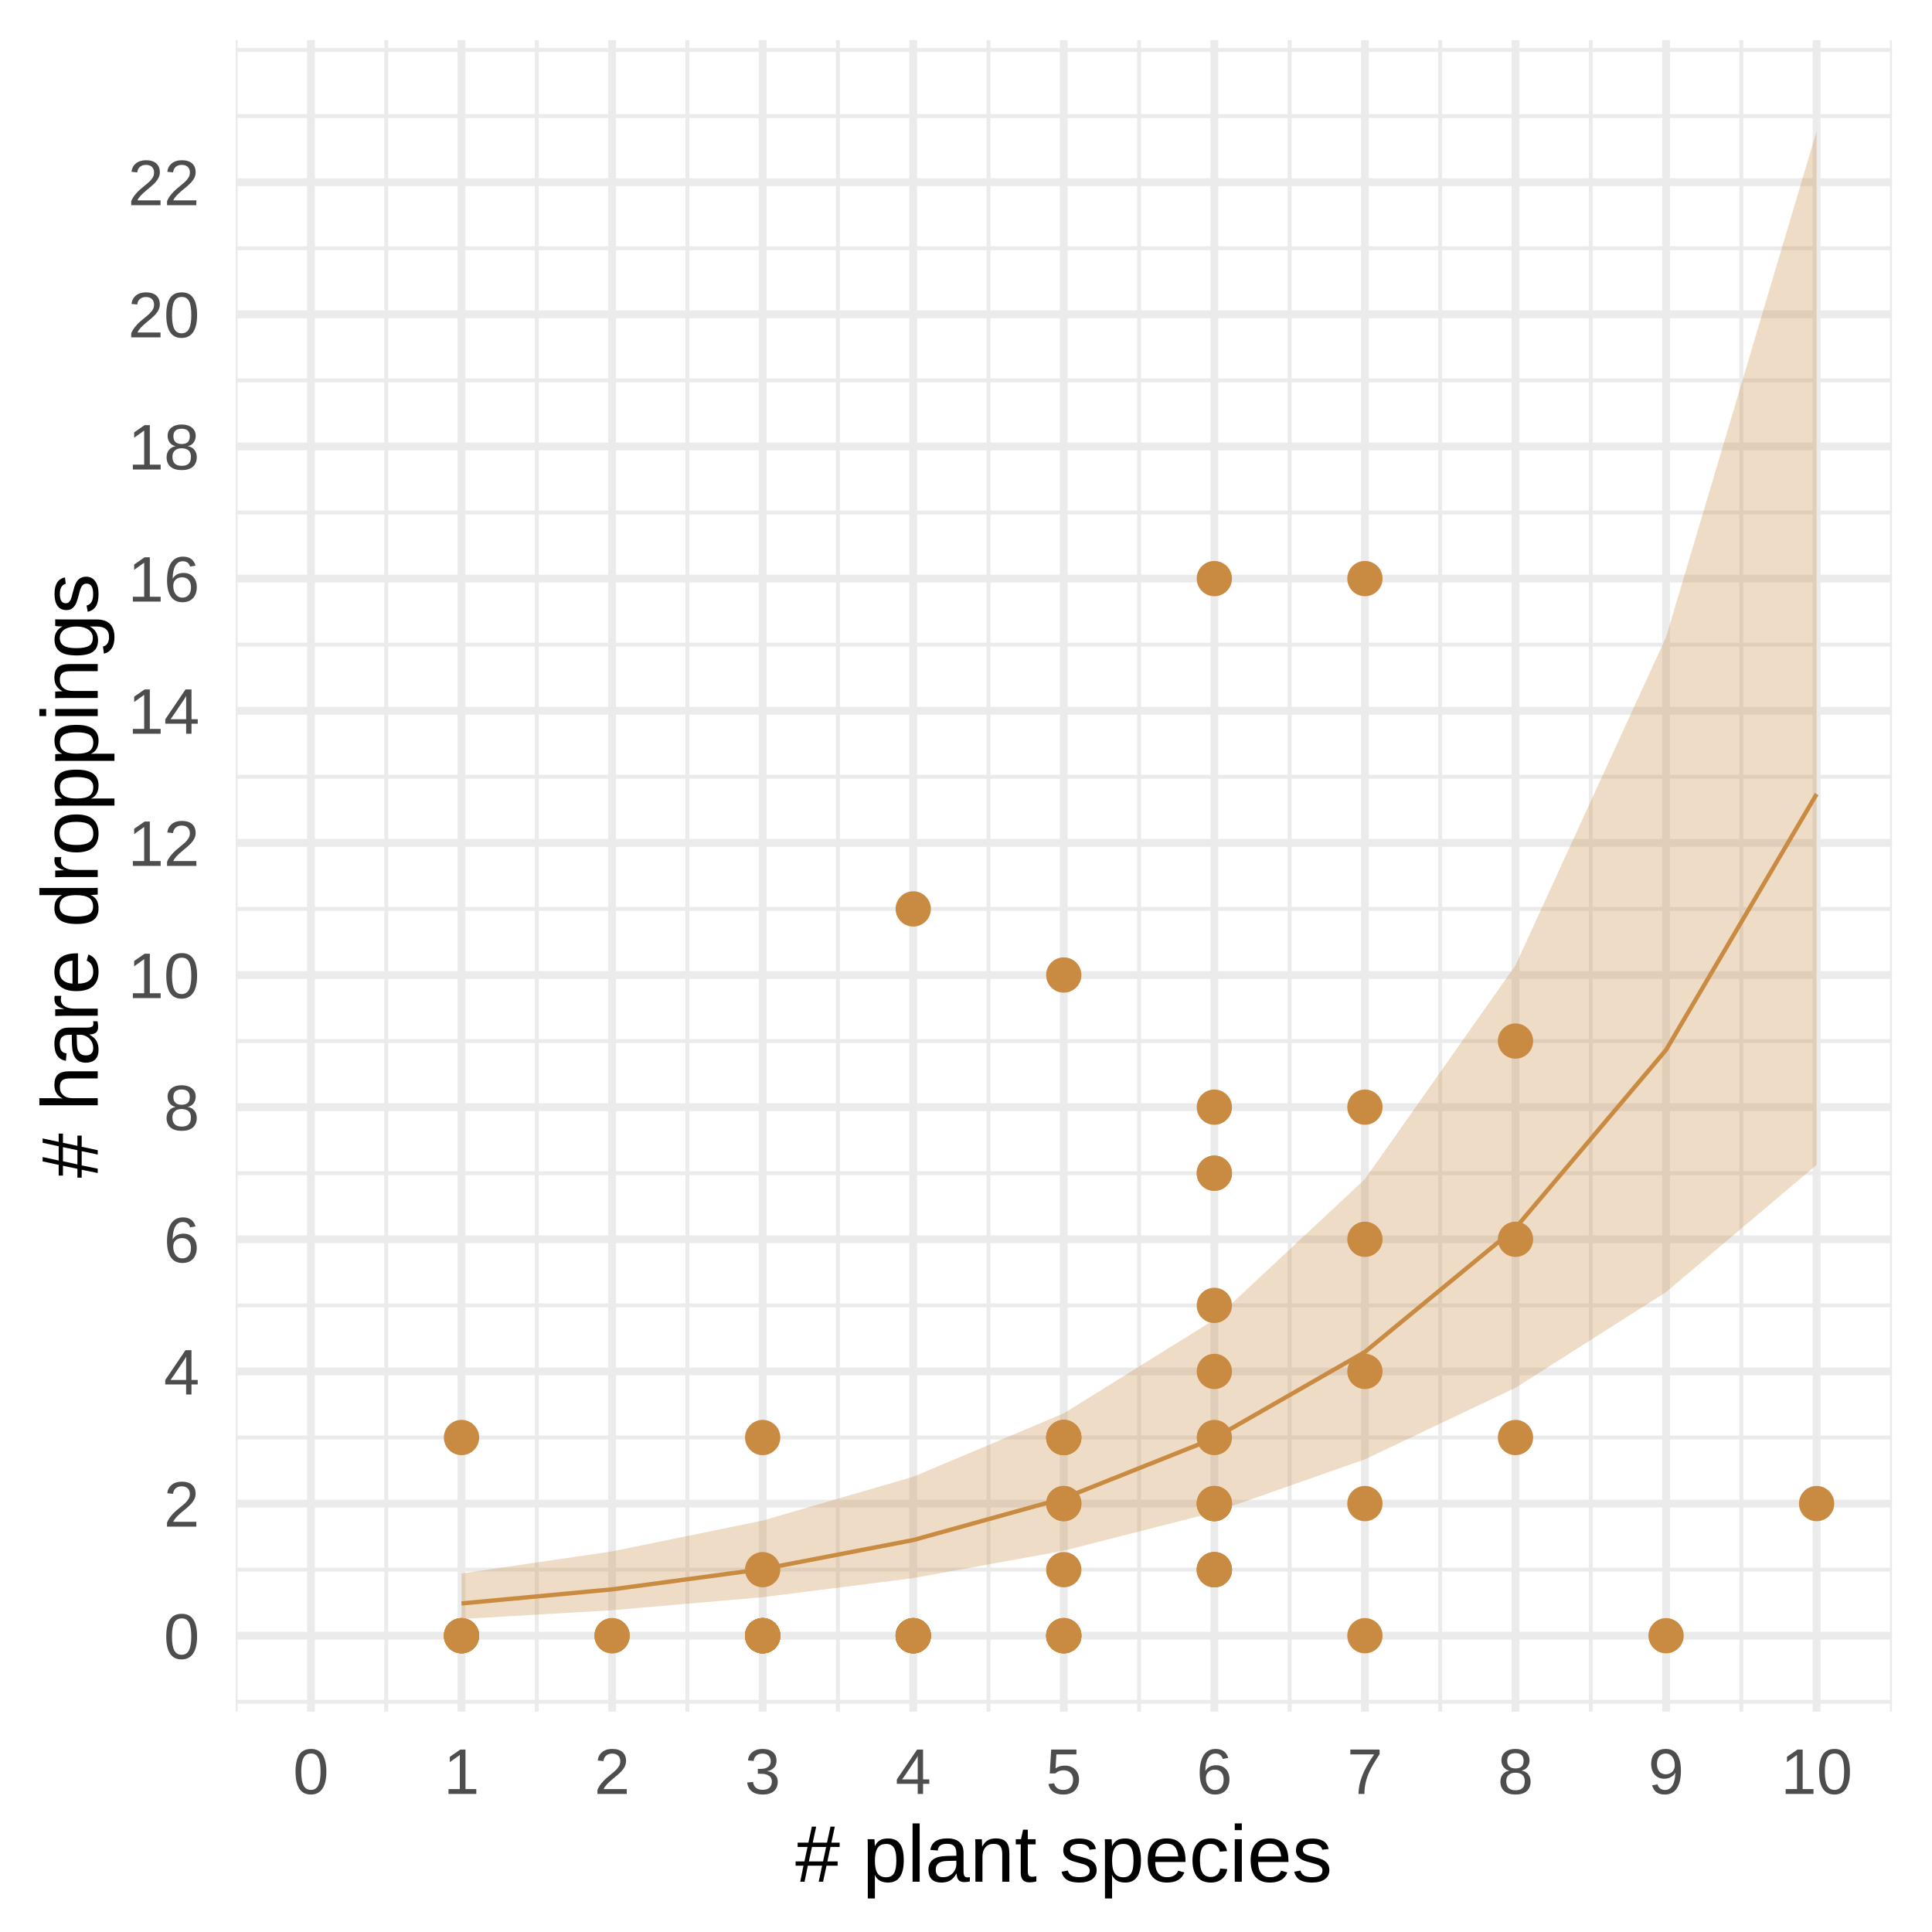
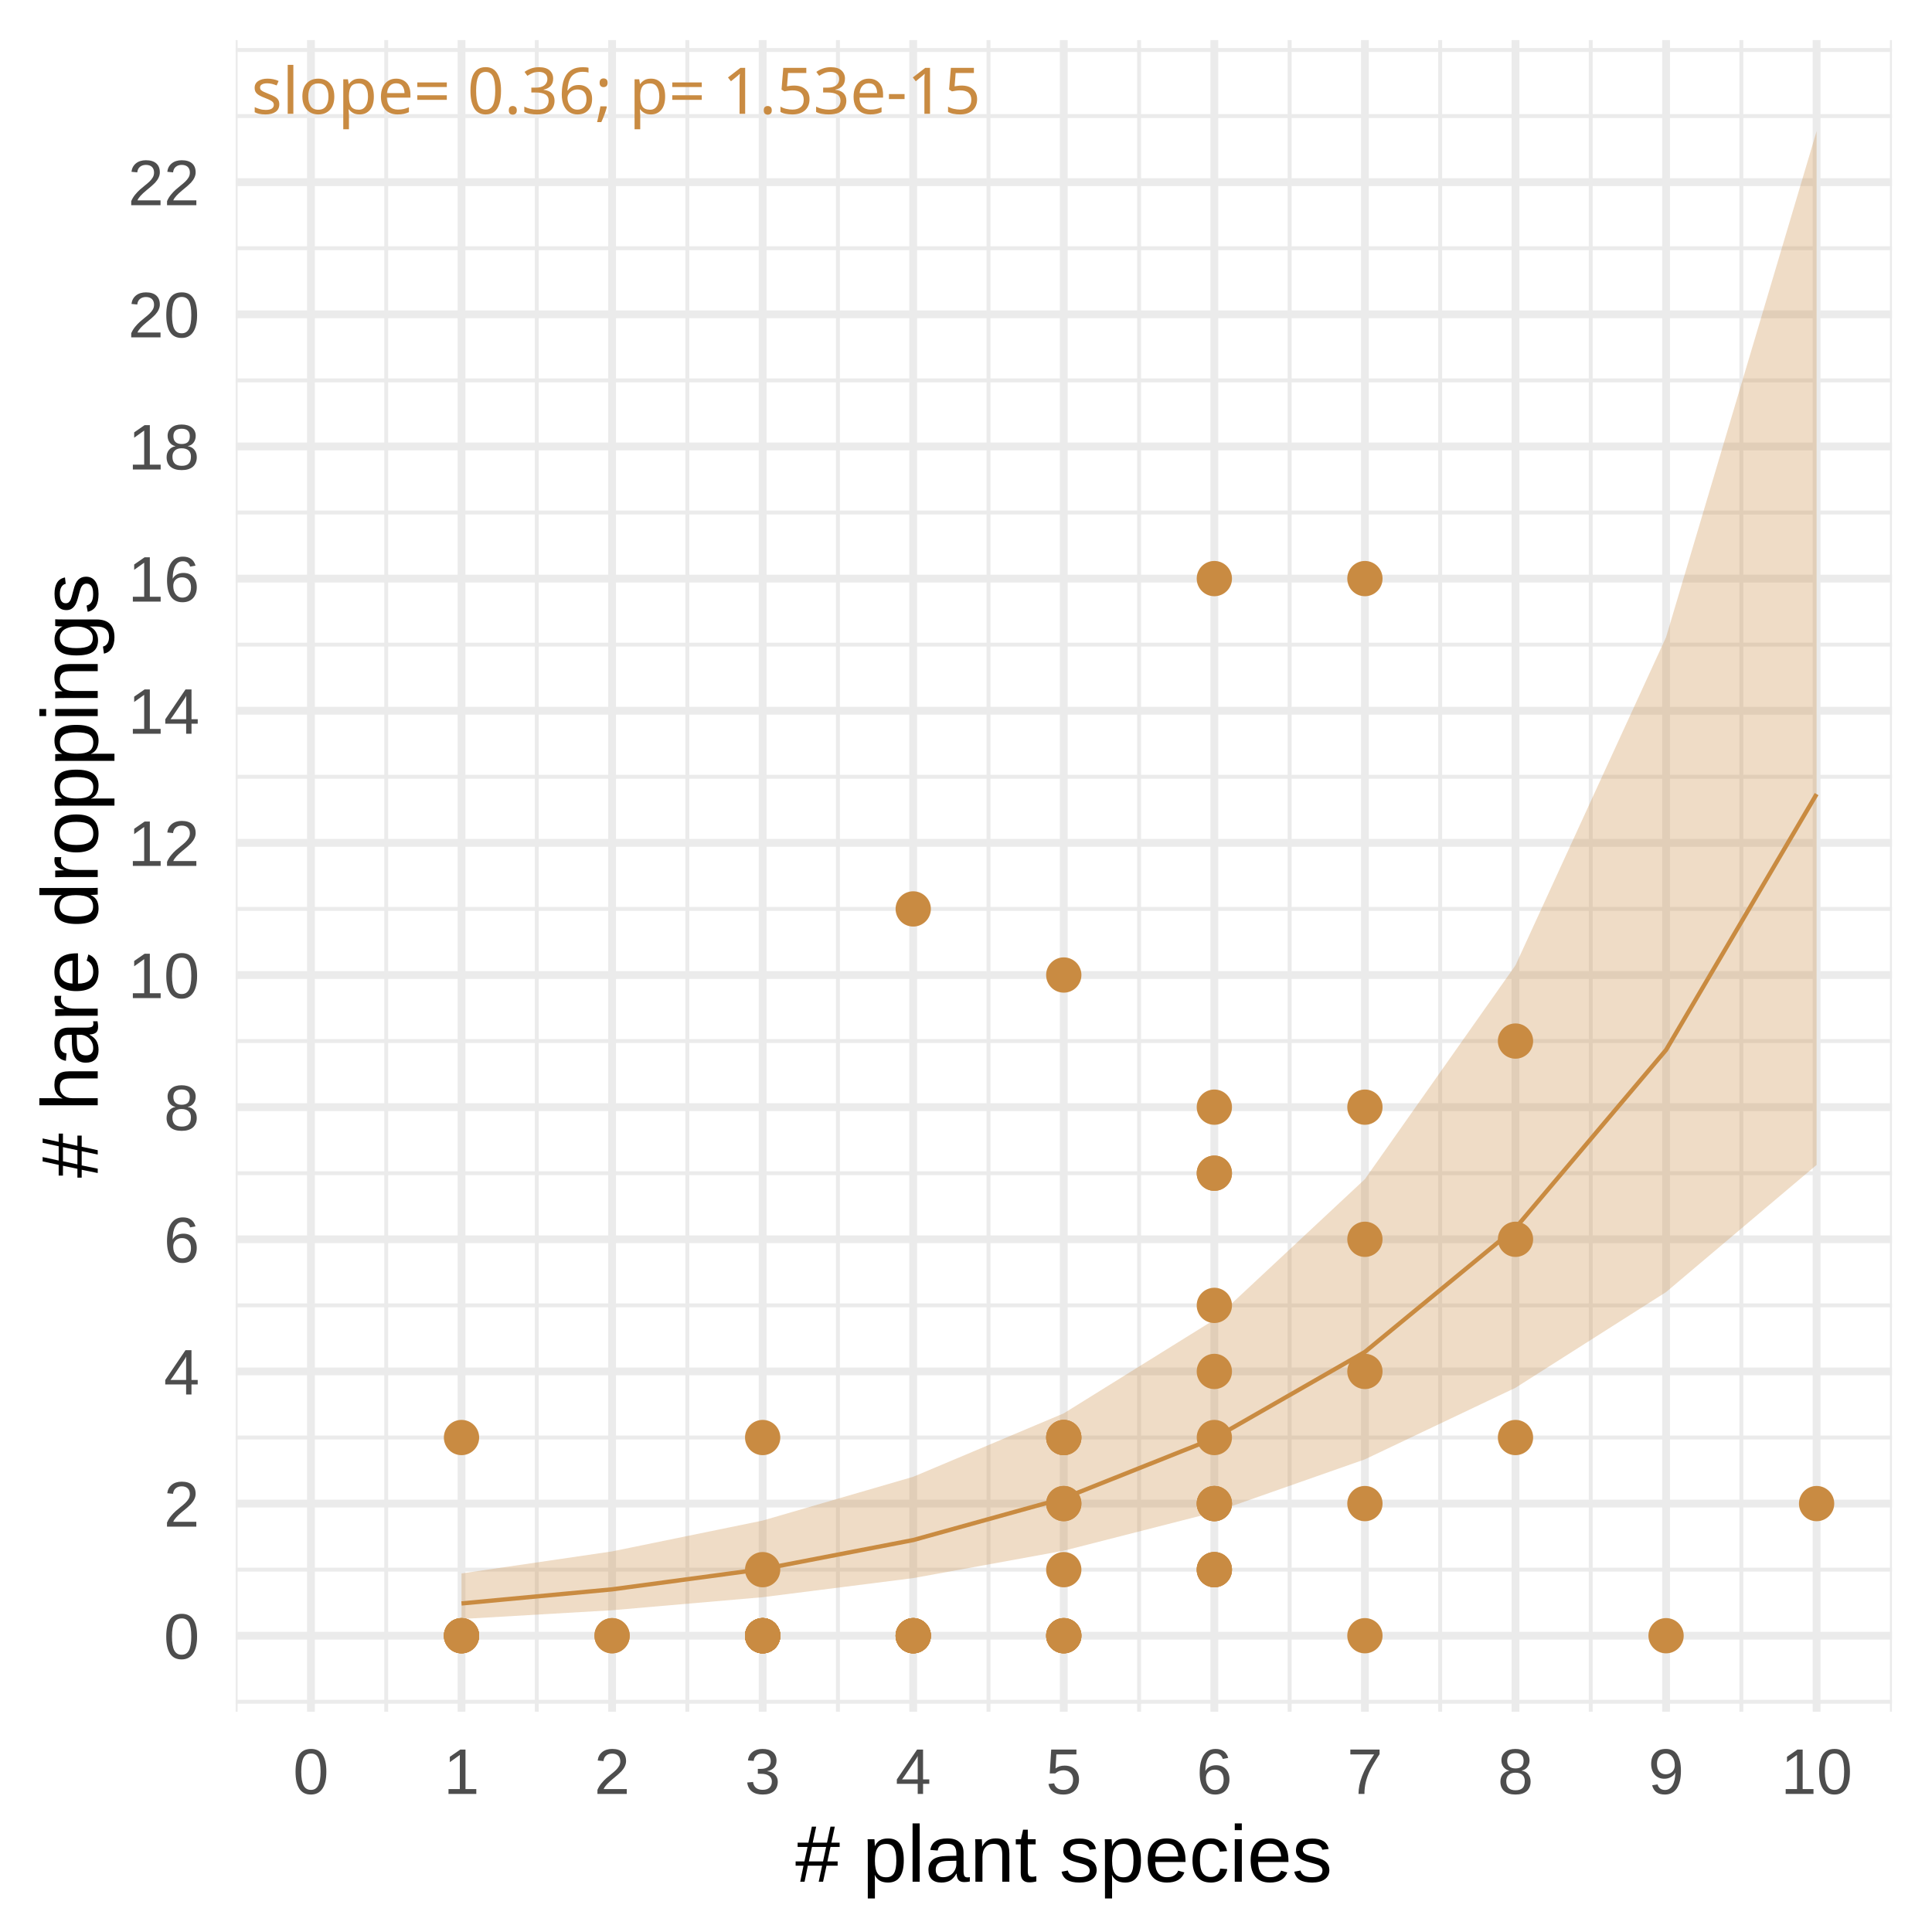
<svg xmlns="http://www.w3.org/2000/svg" viewBox="0 0 480.00 480.00" version="1.1" id="svg340">
  <defs id="defs4">
    <style type="text/css" id="style2">
    line, polyline, polygon, path, rect, circle {
      fill: none;
      stroke: #000000;
      stroke-linecap: round;
      stroke-linejoin: round;
      stroke-miterlimit: 10.00;
    }
  </style>
  </defs>
  <rect width="100%" height="100%" style="stroke: none; fill: #FFFFFF;" id="rect6" />
  <defs id="defs11">
    <clipPath id="cpNTguNTV8NDcwLjA0fDQyNS4yN3w5Ljk2">
      <rect x="58.55" y="9.96" width="411.49" height="415.31" id="rect8" />
    </clipPath>
  </defs>
  <polyline points="58.55,422.81 470.04,422.81 " style="stroke-width: 0.97; stroke: #EBEBEB; stroke-linecap: butt;" clip-path="url(#cpNTguNTV8NDcwLjA0fDQyNS4yN3w5Ljk2)" id="polyline13" />
  <polyline points="58.55,389.98 470.04,389.98 " style="stroke-width: 0.97; stroke: #EBEBEB; stroke-linecap: butt;" clip-path="url(#cpNTguNTV8NDcwLjA0fDQyNS4yN3w5Ljk2)" id="polyline15" />
  <polyline points="58.55,357.15 470.04,357.15 " style="stroke-width: 0.97; stroke: #EBEBEB; stroke-linecap: butt;" clip-path="url(#cpNTguNTV8NDcwLjA0fDQyNS4yN3w5Ljk2)" id="polyline17" />
  <polyline points="58.55,324.32 470.04,324.32 " style="stroke-width: 0.97; stroke: #EBEBEB; stroke-linecap: butt;" clip-path="url(#cpNTguNTV8NDcwLjA0fDQyNS4yN3w5Ljk2)" id="polyline19" />
  <polyline points="58.55,291.48 470.04,291.48 " style="stroke-width: 0.97; stroke: #EBEBEB; stroke-linecap: butt;" clip-path="url(#cpNTguNTV8NDcwLjA0fDQyNS4yN3w5Ljk2)" id="polyline21" />
  <polyline points="58.55,258.65 470.04,258.65 " style="stroke-width: 0.97; stroke: #EBEBEB; stroke-linecap: butt;" clip-path="url(#cpNTguNTV8NDcwLjA0fDQyNS4yN3w5Ljk2)" id="polyline23" />
  <polyline points="58.55,225.82 470.04,225.82 " style="stroke-width: 0.97; stroke: #EBEBEB; stroke-linecap: butt;" clip-path="url(#cpNTguNTV8NDcwLjA0fDQyNS4yN3w5Ljk2)" id="polyline25" />
  <polyline points="58.55,192.99 470.04,192.99 " style="stroke-width: 0.97; stroke: #EBEBEB; stroke-linecap: butt;" clip-path="url(#cpNTguNTV8NDcwLjA0fDQyNS4yN3w5Ljk2)" id="polyline27" />
  <polyline points="58.55,160.16 470.04,160.16 " style="stroke-width: 0.97; stroke: #EBEBEB; stroke-linecap: butt;" clip-path="url(#cpNTguNTV8NDcwLjA0fDQyNS4yN3w5Ljk2)" id="polyline29" />
  <polyline points="58.55,127.33 470.04,127.33 " style="stroke-width: 0.97; stroke: #EBEBEB; stroke-linecap: butt;" clip-path="url(#cpNTguNTV8NDcwLjA0fDQyNS4yN3w5Ljk2)" id="polyline31" />
  <polyline points="58.55,94.50 470.04,94.50 " style="stroke-width: 0.97; stroke: #EBEBEB; stroke-linecap: butt;" clip-path="url(#cpNTguNTV8NDcwLjA0fDQyNS4yN3w5Ljk2)" id="polyline33" />
  <polyline points="58.55,61.67 470.04,61.67 " style="stroke-width: 0.97; stroke: #EBEBEB; stroke-linecap: butt;" clip-path="url(#cpNTguNTV8NDcwLjA0fDQyNS4yN3w5Ljk2)" id="polyline35" />
  <polyline points="58.55,28.84 470.04,28.84 " style="stroke-width: 0.97; stroke: #EBEBEB; stroke-linecap: butt;" clip-path="url(#cpNTguNTV8NDcwLjA0fDQyNS4yN3w5Ljk2)" id="polyline37" />
  <polyline points="58.55,12.42 470.04,12.42 " style="stroke-width: 0.97; stroke: #EBEBEB; stroke-linecap: butt;" clip-path="url(#cpNTguNTV8NDcwLjA0fDQyNS4yN3w5Ljk2)" id="polyline39" />
  <polyline points="58.55,425.27 58.55,9.96 " style="stroke-width: 0.97; stroke: #EBEBEB; stroke-linecap: butt;" clip-path="url(#cpNTguNTV8NDcwLjA0fDQyNS4yN3w5Ljk2)" id="polyline41" />
  <polyline points="95.96,425.27 95.96,9.96 " style="stroke-width: 0.97; stroke: #EBEBEB; stroke-linecap: butt;" clip-path="url(#cpNTguNTV8NDcwLjA0fDQyNS4yN3w5Ljk2)" id="polyline43" />
  <polyline points="133.37,425.27 133.37,9.96 " style="stroke-width: 0.97; stroke: #EBEBEB; stroke-linecap: butt;" clip-path="url(#cpNTguNTV8NDcwLjA0fDQyNS4yN3w5Ljk2)" id="polyline45" />
  <polyline points="170.77,425.27 170.77,9.96 " style="stroke-width: 0.97; stroke: #EBEBEB; stroke-linecap: butt;" clip-path="url(#cpNTguNTV8NDcwLjA0fDQyNS4yN3w5Ljk2)" id="polyline47" />
  <polyline points="208.18,425.27 208.18,9.96 " style="stroke-width: 0.97; stroke: #EBEBEB; stroke-linecap: butt;" clip-path="url(#cpNTguNTV8NDcwLjA0fDQyNS4yN3w5Ljk2)" id="polyline49" />
  <polyline points="245.59,425.27 245.59,9.96 " style="stroke-width: 0.97; stroke: #EBEBEB; stroke-linecap: butt;" clip-path="url(#cpNTguNTV8NDcwLjA0fDQyNS4yN3w5Ljk2)" id="polyline51" />
  <polyline points="283.00,425.27 283.00,9.96 " style="stroke-width: 0.97; stroke: #EBEBEB; stroke-linecap: butt;" clip-path="url(#cpNTguNTV8NDcwLjA0fDQyNS4yN3w5Ljk2)" id="polyline53" />
  <polyline points="320.41,425.27 320.41,9.96 " style="stroke-width: 0.97; stroke: #EBEBEB; stroke-linecap: butt;" clip-path="url(#cpNTguNTV8NDcwLjA0fDQyNS4yN3w5Ljk2)" id="polyline55" />
  <polyline points="357.81,425.27 357.81,9.96 " style="stroke-width: 0.97; stroke: #EBEBEB; stroke-linecap: butt;" clip-path="url(#cpNTguNTV8NDcwLjA0fDQyNS4yN3w5Ljk2)" id="polyline57" />
  <polyline points="395.22,425.27 395.22,9.96 " style="stroke-width: 0.97; stroke: #EBEBEB; stroke-linecap: butt;" clip-path="url(#cpNTguNTV8NDcwLjA0fDQyNS4yN3w5Ljk2)" id="polyline59" />
  <polyline points="432.63,425.27 432.63,9.96 " style="stroke-width: 0.97; stroke: #EBEBEB; stroke-linecap: butt;" clip-path="url(#cpNTguNTV8NDcwLjA0fDQyNS4yN3w5Ljk2)" id="polyline61" />
  <polyline points="470.04,425.27 470.04,9.96 " style="stroke-width: 0.97; stroke: #EBEBEB; stroke-linecap: butt;" clip-path="url(#cpNTguNTV8NDcwLjA0fDQyNS4yN3w5Ljk2)" id="polyline63" />
  <polyline points="58.55,406.39 470.04,406.39 " style="stroke-width: 1.94; stroke: #EBEBEB; stroke-linecap: butt;" clip-path="url(#cpNTguNTV8NDcwLjA0fDQyNS4yN3w5Ljk2)" id="polyline65" />
  <polyline points="58.55,373.56 470.04,373.56 " style="stroke-width: 1.94; stroke: #EBEBEB; stroke-linecap: butt;" clip-path="url(#cpNTguNTV8NDcwLjA0fDQyNS4yN3w5Ljk2)" id="polyline67" />
  <polyline points="58.55,340.73 470.04,340.73 " style="stroke-width: 1.94; stroke: #EBEBEB; stroke-linecap: butt;" clip-path="url(#cpNTguNTV8NDcwLjA0fDQyNS4yN3w5Ljk2)" id="polyline69" />
  <polyline points="58.55,307.90 470.04,307.90 " style="stroke-width: 1.94; stroke: #EBEBEB; stroke-linecap: butt;" clip-path="url(#cpNTguNTV8NDcwLjA0fDQyNS4yN3w5Ljk2)" id="polyline71" />
  <polyline points="58.55,275.07 470.04,275.07 " style="stroke-width: 1.94; stroke: #EBEBEB; stroke-linecap: butt;" clip-path="url(#cpNTguNTV8NDcwLjA0fDQyNS4yN3w5Ljk2)" id="polyline73" />
  <polyline points="58.55,242.24 470.04,242.24 " style="stroke-width: 1.94; stroke: #EBEBEB; stroke-linecap: butt;" clip-path="url(#cpNTguNTV8NDcwLjA0fDQyNS4yN3w5Ljk2)" id="polyline75" />
  <polyline points="58.55,209.41 470.04,209.41 " style="stroke-width: 1.94; stroke: #EBEBEB; stroke-linecap: butt;" clip-path="url(#cpNTguNTV8NDcwLjA0fDQyNS4yN3w5Ljk2)" id="polyline77" />
  <polyline points="58.55,176.58 470.04,176.58 " style="stroke-width: 1.94; stroke: #EBEBEB; stroke-linecap: butt;" clip-path="url(#cpNTguNTV8NDcwLjA0fDQyNS4yN3w5Ljk2)" id="polyline79" />
  <polyline points="58.55,143.75 470.04,143.75 " style="stroke-width: 1.94; stroke: #EBEBEB; stroke-linecap: butt;" clip-path="url(#cpNTguNTV8NDcwLjA0fDQyNS4yN3w5Ljk2)" id="polyline81" />
  <polyline points="58.55,110.92 470.04,110.92 " style="stroke-width: 1.94; stroke: #EBEBEB; stroke-linecap: butt;" clip-path="url(#cpNTguNTV8NDcwLjA0fDQyNS4yN3w5Ljk2)" id="polyline83" />
  <polyline points="58.55,78.09 470.04,78.09 " style="stroke-width: 1.94; stroke: #EBEBEB; stroke-linecap: butt;" clip-path="url(#cpNTguNTV8NDcwLjA0fDQyNS4yN3w5Ljk2)" id="polyline85" />
  <polyline points="58.55,45.26 470.04,45.26 " style="stroke-width: 1.94; stroke: #EBEBEB; stroke-linecap: butt;" clip-path="url(#cpNTguNTV8NDcwLjA0fDQyNS4yN3w5Ljk2)" id="polyline87" />
  <polyline points="77.25,425.27 77.25,9.96 " style="stroke-width: 1.94; stroke: #EBEBEB; stroke-linecap: butt;" clip-path="url(#cpNTguNTV8NDcwLjA0fDQyNS4yN3w5Ljk2)" id="polyline89" />
  <polyline points="114.66,425.27 114.66,9.96 " style="stroke-width: 1.94; stroke: #EBEBEB; stroke-linecap: butt;" clip-path="url(#cpNTguNTV8NDcwLjA0fDQyNS4yN3w5Ljk2)" id="polyline91" />
  <polyline points="152.07,425.27 152.07,9.96 " style="stroke-width: 1.94; stroke: #EBEBEB; stroke-linecap: butt;" clip-path="url(#cpNTguNTV8NDcwLjA0fDQyNS4yN3w5Ljk2)" id="polyline93" />
  <polyline points="189.48,425.27 189.48,9.96 " style="stroke-width: 1.94; stroke: #EBEBEB; stroke-linecap: butt;" clip-path="url(#cpNTguNTV8NDcwLjA0fDQyNS4yN3w5Ljk2)" id="polyline95" />
  <polyline points="226.89,425.27 226.89,9.96 " style="stroke-width: 1.94; stroke: #EBEBEB; stroke-linecap: butt;" clip-path="url(#cpNTguNTV8NDcwLjA0fDQyNS4yN3w5Ljk2)" id="polyline97" />
  <polyline points="264.29,425.27 264.29,9.96 " style="stroke-width: 1.94; stroke: #EBEBEB; stroke-linecap: butt;" clip-path="url(#cpNTguNTV8NDcwLjA0fDQyNS4yN3w5Ljk2)" id="polyline99" />
  <polyline points="301.70,425.27 301.70,9.96 " style="stroke-width: 1.94; stroke: #EBEBEB; stroke-linecap: butt;" clip-path="url(#cpNTguNTV8NDcwLjA0fDQyNS4yN3w5Ljk2)" id="polyline101" />
  <polyline points="339.11,425.27 339.11,9.96 " style="stroke-width: 1.94; stroke: #EBEBEB; stroke-linecap: butt;" clip-path="url(#cpNTguNTV8NDcwLjA0fDQyNS4yN3w5Ljk2)" id="polyline103" />
  <polyline points="376.52,425.27 376.52,9.96 " style="stroke-width: 1.94; stroke: #EBEBEB; stroke-linecap: butt;" clip-path="url(#cpNTguNTV8NDcwLjA0fDQyNS4yN3w5Ljk2)" id="polyline105" />
  <polyline points="413.93,425.27 413.93,9.96 " style="stroke-width: 1.94; stroke: #EBEBEB; stroke-linecap: butt;" clip-path="url(#cpNTguNTV8NDcwLjA0fDQyNS4yN3w5Ljk2)" id="polyline107" />
  <polyline points="451.33,425.27 451.33,9.96 " style="stroke-width: 1.94; stroke: #EBEBEB; stroke-linecap: butt;" clip-path="url(#cpNTguNTV8NDcwLjA0fDQyNS4yN3w5Ljk2)" id="polyline109" />
  <polyline points="114.66,398.37 152.07,394.87 189.48,389.84 226.89,382.62 264.29,372.23 301.70,357.32 339.11,335.88 376.52,305.09 413.93,260.85 451.33,197.29 " style="stroke-width: 1.07; stroke: #C98B42; stroke-linecap: butt;" clip-path="url(#cpNTguNTV8NDcwLjA0fDQyNS4yN3w5Ljk2)" id="polyline111" />
  <polygon points="114.66,390.92 152.07,385.44 189.48,377.78 226.89,366.90 264.29,351.14 301.70,327.88 339.11,292.95 376.52,239.82 413.93,158.30 451.33,32.59 451.33,289.42 413.93,321.01 376.52,344.79 339.11,362.57 301.70,375.71 264.29,385.27 226.89,392.08 189.48,396.82 152.07,400.06 114.66,402.24 " style="stroke-width: 1.07; stroke: none; fill: #C98B42; fill-opacity: 0.30;" clip-path="url(#cpNTguNTV8NDcwLjA0fDQyNS4yN3w5Ljk2)" id="polygon113" />
  <circle cx="301.70" cy="373.56" r="3.02pt" style="stroke-width: 0.71; stroke: #C98B42; fill: #C98B42;" clip-path="url(#cpNTguNTV8NDcwLjA0fDQyNS4yN3w5Ljk2)" id="circle115" />
  <circle cx="264.29" cy="406.39" r="3.02pt" style="stroke-width: 0.71; stroke: #C98B42; fill: #C98B42;" clip-path="url(#cpNTguNTV8NDcwLjA0fDQyNS4yN3w5Ljk2)" id="circle117" />
  <circle cx="339.11" cy="307.90" r="3.02pt" style="stroke-width: 0.71; stroke: #C98B42; fill: #C98B42;" clip-path="url(#cpNTguNTV8NDcwLjA0fDQyNS4yN3w5Ljk2)" id="circle119" />
  <circle cx="264.29" cy="406.39" r="3.02pt" style="stroke-width: 0.71; stroke: #C98B42; fill: #C98B42;" clip-path="url(#cpNTguNTV8NDcwLjA0fDQyNS4yN3w5Ljk2)" id="circle121" />
  <circle cx="264.29" cy="357.15" r="3.02pt" style="stroke-width: 0.71; stroke: #C98B42; fill: #C98B42;" clip-path="url(#cpNTguNTV8NDcwLjA0fDQyNS4yN3w5Ljk2)" id="circle123" />
  <circle cx="339.11" cy="406.39" r="3.02pt" style="stroke-width: 0.71; stroke: #C98B42; fill: #C98B42;" clip-path="url(#cpNTguNTV8NDcwLjA0fDQyNS4yN3w5Ljk2)" id="circle125" />
  <circle cx="264.29" cy="373.56" r="3.02pt" style="stroke-width: 0.71; stroke: #C98B42; fill: #C98B42;" clip-path="url(#cpNTguNTV8NDcwLjA0fDQyNS4yN3w5Ljk2)" id="circle127" />
  <circle cx="189.48" cy="406.39" r="3.02pt" style="stroke-width: 0.71; stroke: #C98B42; fill: #C98B42;" clip-path="url(#cpNTguNTV8NDcwLjA0fDQyNS4yN3w5Ljk2)" id="circle129" />
  <circle cx="226.89" cy="406.39" r="3.02pt" style="stroke-width: 0.71; stroke: #C98B42; fill: #C98B42;" clip-path="url(#cpNTguNTV8NDcwLjA0fDQyNS4yN3w5Ljk2)" id="circle131" />
  <circle cx="264.29" cy="406.39" r="3.02pt" style="stroke-width: 0.71; stroke: #C98B42; fill: #C98B42;" clip-path="url(#cpNTguNTV8NDcwLjA0fDQyNS4yN3w5Ljk2)" id="circle133" />
  <circle cx="301.70" cy="389.98" r="3.02pt" style="stroke-width: 0.71; stroke: #C98B42; fill: #C98B42;" clip-path="url(#cpNTguNTV8NDcwLjA0fDQyNS4yN3w5Ljk2)" id="circle135" />
  <circle cx="301.70" cy="389.98" r="3.02pt" style="stroke-width: 0.71; stroke: #C98B42; fill: #C98B42;" clip-path="url(#cpNTguNTV8NDcwLjA0fDQyNS4yN3w5Ljk2)" id="circle137" />
  <circle cx="301.70" cy="291.48" r="3.02pt" style="stroke-width: 0.71; stroke: #C98B42; fill: #C98B42;" clip-path="url(#cpNTguNTV8NDcwLjA0fDQyNS4yN3w5Ljk2)" id="circle139" />
  <circle cx="189.48" cy="406.39" r="3.02pt" style="stroke-width: 0.71; stroke: #C98B42; fill: #C98B42;" clip-path="url(#cpNTguNTV8NDcwLjA0fDQyNS4yN3w5Ljk2)" id="circle141" />
  <circle cx="301.70" cy="373.56" r="3.02pt" style="stroke-width: 0.71; stroke: #C98B42; fill: #C98B42;" clip-path="url(#cpNTguNTV8NDcwLjA0fDQyNS4yN3w5Ljk2)" id="circle143" />
  <circle cx="376.52" cy="357.15" r="3.02pt" style="stroke-width: 0.71; stroke: #C98B42; fill: #C98B42;" clip-path="url(#cpNTguNTV8NDcwLjA0fDQyNS4yN3w5Ljk2)" id="circle145" />
  <circle cx="339.11" cy="340.73" r="3.02pt" style="stroke-width: 0.71; stroke: #C98B42; fill: #C98B42;" clip-path="url(#cpNTguNTV8NDcwLjA0fDQyNS4yN3w5Ljk2)" id="circle147" />
  <circle cx="264.29" cy="389.98" r="3.02pt" style="stroke-width: 0.71; stroke: #C98B42; fill: #C98B42;" clip-path="url(#cpNTguNTV8NDcwLjA0fDQyNS4yN3w5Ljk2)" id="circle149" />
  <circle cx="264.29" cy="373.56" r="3.02pt" style="stroke-width: 0.71; stroke: #C98B42; fill: #C98B42;" clip-path="url(#cpNTguNTV8NDcwLjA0fDQyNS4yN3w5Ljk2)" id="circle151" />
  <circle cx="264.29" cy="357.15" r="3.02pt" style="stroke-width: 0.71; stroke: #C98B42; fill: #C98B42;" clip-path="url(#cpNTguNTV8NDcwLjA0fDQyNS4yN3w5Ljk2)" id="circle153" />
  <circle cx="451.33" cy="373.56" r="3.02pt" style="stroke-width: 0.71; stroke: #C98B42; fill: #C98B42;" clip-path="url(#cpNTguNTV8NDcwLjA0fDQyNS4yN3w5Ljk2)" id="circle155" />
  <circle cx="339.11" cy="275.07" r="3.02pt" style="stroke-width: 0.71; stroke: #C98B42; fill: #C98B42;" clip-path="url(#cpNTguNTV8NDcwLjA0fDQyNS4yN3w5Ljk2)" id="circle157" />
  <circle cx="301.70" cy="340.73" r="3.02pt" style="stroke-width: 0.71; stroke: #C98B42; fill: #C98B42;" clip-path="url(#cpNTguNTV8NDcwLjA0fDQyNS4yN3w5Ljk2)" id="circle159" />
  <circle cx="301.70" cy="324.32" r="3.02pt" style="stroke-width: 0.71; stroke: #C98B42; fill: #C98B42;" clip-path="url(#cpNTguNTV8NDcwLjA0fDQyNS4yN3w5Ljk2)" id="circle161" />
  <circle cx="413.93" cy="406.39" r="3.02pt" style="stroke-width: 0.71; stroke: #C98B42; fill: #C98B42;" clip-path="url(#cpNTguNTV8NDcwLjA0fDQyNS4yN3w5Ljk2)" id="circle163" />
  <circle cx="226.89" cy="225.82" r="3.02pt" style="stroke-width: 0.71; stroke: #C98B42; fill: #C98B42;" clip-path="url(#cpNTguNTV8NDcwLjA0fDQyNS4yN3w5Ljk2)" id="circle165" />
  <circle cx="301.70" cy="143.75" r="3.02pt" style="stroke-width: 0.71; stroke: #C98B42; fill: #C98B42;" clip-path="url(#cpNTguNTV8NDcwLjA0fDQyNS4yN3w5Ljk2)" id="circle167" />
  <circle cx="301.70" cy="389.98" r="3.02pt" style="stroke-width: 0.71; stroke: #C98B42; fill: #C98B42;" clip-path="url(#cpNTguNTV8NDcwLjA0fDQyNS4yN3w5Ljk2)" id="circle169" />
  <circle cx="189.48" cy="357.15" r="3.02pt" style="stroke-width: 0.71; stroke: #C98B42; fill: #C98B42;" clip-path="url(#cpNTguNTV8NDcwLjA0fDQyNS4yN3w5Ljk2)" id="circle171" />
  <circle cx="301.70" cy="275.07" r="3.02pt" style="stroke-width: 0.71; stroke: #C98B42; fill: #C98B42;" clip-path="url(#cpNTguNTV8NDcwLjA0fDQyNS4yN3w5Ljk2)" id="circle173" />
  <circle cx="339.11" cy="143.75" r="3.02pt" style="stroke-width: 0.71; stroke: #C98B42; fill: #C98B42;" clip-path="url(#cpNTguNTV8NDcwLjA0fDQyNS4yN3w5Ljk2)" id="circle175" />
  <circle cx="301.70" cy="291.48" r="3.02pt" style="stroke-width: 0.71; stroke: #C98B42; fill: #C98B42;" clip-path="url(#cpNTguNTV8NDcwLjA0fDQyNS4yN3w5Ljk2)" id="circle177" />
  <circle cx="264.29" cy="357.15" r="3.02pt" style="stroke-width: 0.71; stroke: #C98B42; fill: #C98B42;" clip-path="url(#cpNTguNTV8NDcwLjA0fDQyNS4yN3w5Ljk2)" id="circle179" />
  <circle cx="264.29" cy="242.24" r="3.02pt" style="stroke-width: 0.71; stroke: #C98B42; fill: #C98B42;" clip-path="url(#cpNTguNTV8NDcwLjA0fDQyNS4yN3w5Ljk2)" id="circle181" />
  <circle cx="376.52" cy="258.65" r="3.02pt" style="stroke-width: 0.71; stroke: #C98B42; fill: #C98B42;" clip-path="url(#cpNTguNTV8NDcwLjA0fDQyNS4yN3w5Ljk2)" id="circle183" />
  <circle cx="226.89" cy="406.39" r="3.02pt" style="stroke-width: 0.71; stroke: #C98B42; fill: #C98B42;" clip-path="url(#cpNTguNTV8NDcwLjA0fDQyNS4yN3w5Ljk2)" id="circle185" />
  <circle cx="376.52" cy="307.90" r="3.02pt" style="stroke-width: 0.71; stroke: #C98B42; fill: #C98B42;" clip-path="url(#cpNTguNTV8NDcwLjA0fDQyNS4yN3w5Ljk2)" id="circle187" />
  <circle cx="339.11" cy="373.56" r="3.02pt" style="stroke-width: 0.71; stroke: #C98B42; fill: #C98B42;" clip-path="url(#cpNTguNTV8NDcwLjA0fDQyNS4yN3w5Ljk2)" id="circle189" />
  <circle cx="301.70" cy="357.15" r="3.02pt" style="stroke-width: 0.71; stroke: #C98B42; fill: #C98B42;" clip-path="url(#cpNTguNTV8NDcwLjA0fDQyNS4yN3w5Ljk2)" id="circle191" />
  <circle cx="301.70" cy="373.56" r="3.02pt" style="stroke-width: 0.71; stroke: #C98B42; fill: #C98B42;" clip-path="url(#cpNTguNTV8NDcwLjA0fDQyNS4yN3w5Ljk2)" id="circle193" />
  <circle cx="226.89" cy="406.39" r="3.02pt" style="stroke-width: 0.71; stroke: #C98B42; fill: #C98B42;" clip-path="url(#cpNTguNTV8NDcwLjA0fDQyNS4yN3w5Ljk2)" id="circle195" />
  <circle cx="226.89" cy="406.39" r="3.02pt" style="stroke-width: 0.71; stroke: #C98B42; fill: #C98B42;" clip-path="url(#cpNTguNTV8NDcwLjA0fDQyNS4yN3w5Ljk2)" id="circle197" />
  <circle cx="189.48" cy="406.39" r="3.02pt" style="stroke-width: 0.71; stroke: #C98B42; fill: #C98B42;" clip-path="url(#cpNTguNTV8NDcwLjA0fDQyNS4yN3w5Ljk2)" id="circle199" />
  <circle cx="189.48" cy="406.39" r="3.02pt" style="stroke-width: 0.71; stroke: #C98B42; fill: #C98B42;" clip-path="url(#cpNTguNTV8NDcwLjA0fDQyNS4yN3w5Ljk2)" id="circle201" />
  <circle cx="189.48" cy="406.39" r="3.02pt" style="stroke-width: 0.71; stroke: #C98B42; fill: #C98B42;" clip-path="url(#cpNTguNTV8NDcwLjA0fDQyNS4yN3w5Ljk2)" id="circle203" />
  <circle cx="226.89" cy="406.39" r="3.02pt" style="stroke-width: 0.71; stroke: #C98B42; fill: #C98B42;" clip-path="url(#cpNTguNTV8NDcwLjA0fDQyNS4yN3w5Ljk2)" id="circle205" />
  <circle cx="189.48" cy="406.39" r="3.02pt" style="stroke-width: 0.71; stroke: #C98B42; fill: #C98B42;" clip-path="url(#cpNTguNTV8NDcwLjA0fDQyNS4yN3w5Ljk2)" id="circle207" />
  <circle cx="189.48" cy="406.39" r="3.02pt" style="stroke-width: 0.71; stroke: #C98B42; fill: #C98B42;" clip-path="url(#cpNTguNTV8NDcwLjA0fDQyNS4yN3w5Ljk2)" id="circle209" />
  <circle cx="189.48" cy="406.39" r="3.02pt" style="stroke-width: 0.71; stroke: #C98B42; fill: #C98B42;" clip-path="url(#cpNTguNTV8NDcwLjA0fDQyNS4yN3w5Ljk2)" id="circle211" />
  <circle cx="264.29" cy="406.39" r="3.02pt" style="stroke-width: 0.71; stroke: #C98B42; fill: #C98B42;" clip-path="url(#cpNTguNTV8NDcwLjA0fDQyNS4yN3w5Ljk2)" id="circle213" />
  <circle cx="189.48" cy="389.98" r="3.02pt" style="stroke-width: 0.71; stroke: #C98B42; fill: #C98B42;" clip-path="url(#cpNTguNTV8NDcwLjA0fDQyNS4yN3w5Ljk2)" id="circle215" />
  <circle cx="152.07" cy="406.39" r="3.02pt" style="stroke-width: 0.71; stroke: #C98B42; fill: #C98B42;" clip-path="url(#cpNTguNTV8NDcwLjA0fDQyNS4yN3w5Ljk2)" id="circle217" />
  <circle cx="114.66" cy="406.39" r="3.02pt" style="stroke-width: 0.71; stroke: #C98B42; fill: #C98B42;" clip-path="url(#cpNTguNTV8NDcwLjA0fDQyNS4yN3w5Ljk2)" id="circle219" />
  <circle cx="114.66" cy="357.15" r="3.02pt" style="stroke-width: 0.71; stroke: #C98B42; fill: #C98B42;" clip-path="url(#cpNTguNTV8NDcwLjA0fDQyNS4yN3w5Ljk2)" id="circle221" />
  <circle cx="114.66" cy="406.39" r="3.02pt" style="stroke-width: 0.71; stroke: #C98B42; fill: #C98B42;" clip-path="url(#cpNTguNTV8NDcwLjA0fDQyNS4yN3w5Ljk2)" id="circle223" />
  <circle cx="114.66" cy="406.39" r="3.02pt" style="stroke-width: 0.71; stroke: #C98B42; fill: #C98B42;" clip-path="url(#cpNTguNTV8NDcwLjA0fDQyNS4yN3w5Ljk2)" id="circle225" />
  <circle cx="114.66" cy="406.39" r="3.02pt" style="stroke-width: 0.71; stroke: #C98B42; fill: #C98B42;" clip-path="url(#cpNTguNTV8NDcwLjA0fDQyNS4yN3w5Ljk2)" id="circle227" />
  <circle cx="189.48" cy="406.39" r="3.02pt" style="stroke-width: 0.71; stroke: #C98B42; fill: #C98B42;" clip-path="url(#cpNTguNTV8NDcwLjA0fDQyNS4yN3w5Ljk2)" id="circle229" />
  <circle cx="226.89" cy="406.39" r="3.02pt" style="stroke-width: 0.71; stroke: #C98B42; fill: #C98B42;" clip-path="url(#cpNTguNTV8NDcwLjA0fDQyNS4yN3w5Ljk2)" id="circle231" />
  <circle cx="152.07" cy="406.39" r="3.02pt" style="stroke-width: 0.71; stroke: #C98B42; fill: #C98B42;" clip-path="url(#cpNTguNTV8NDcwLjA0fDQyNS4yN3w5Ljk2)" id="circle233" />
  <defs id="defs238">
    <clipPath id="cpMC4wMHw0ODAuMDB8NDgwLjAwfDAuMDA=">
      <rect x="0.00" y="0.00" width="480.00" height="480.00" id="rect235" />
    </clipPath>
  </defs>
  <g clip-path="url(#cpMC4wMHw0ODAuMDB8NDgwLjAwfDAuMDA=)" id="g242">
    <text x="40.68" y="412.12" style="font-size: 16.00px; fill: #4D4D4D; font-family: Arial;" textLength="8.90px" lengthAdjust="spacingAndGlyphs" id="text240">0</text>
  </g>
  <g clip-path="url(#cpMC4wMHw0ODAuMDB8NDgwLjAwfDAuMDA=)" id="g246">
    <text x="40.68" y="379.29" style="font-size: 16.00px; fill: #4D4D4D; font-family: Arial;" textLength="8.90px" lengthAdjust="spacingAndGlyphs" id="text244">2</text>
  </g>
  <g clip-path="url(#cpMC4wMHw0ODAuMDB8NDgwLjAwfDAuMDA=)" id="g250">
    <text x="40.68" y="346.46" style="font-size: 16.00px; fill: #4D4D4D; font-family: Arial;" textLength="8.90px" lengthAdjust="spacingAndGlyphs" id="text248">4</text>
  </g>
  <g clip-path="url(#cpMC4wMHw0ODAuMDB8NDgwLjAwfDAuMDA=)" id="g254">
    <text x="40.68" y="313.63" style="font-size: 16.00px; fill: #4D4D4D; font-family: Arial;" textLength="8.90px" lengthAdjust="spacingAndGlyphs" id="text252">6</text>
  </g>
  <g clip-path="url(#cpMC4wMHw0ODAuMDB8NDgwLjAwfDAuMDA=)" id="g258">
    <text x="40.68" y="280.80" style="font-size: 16.00px; fill: #4D4D4D; font-family: Arial;" textLength="8.90px" lengthAdjust="spacingAndGlyphs" id="text256">8</text>
  </g>
  <g clip-path="url(#cpMC4wMHw0ODAuMDB8NDgwLjAwfDAuMDA=)" id="g262">
    <text x="31.79" y="247.97" style="font-size: 16.00px; fill: #4D4D4D; font-family: Arial;" textLength="17.80px" lengthAdjust="spacingAndGlyphs" id="text260">10</text>
  </g>
  <g clip-path="url(#cpMC4wMHw0ODAuMDB8NDgwLjAwfDAuMDA=)" id="g266">
    <text x="31.79" y="215.13" style="font-size: 16.00px; fill: #4D4D4D; font-family: Arial;" textLength="17.80px" lengthAdjust="spacingAndGlyphs" id="text264">12</text>
  </g>
  <g clip-path="url(#cpMC4wMHw0ODAuMDB8NDgwLjAwfDAuMDA=)" id="g270">
    <text x="31.79" y="182.30" style="font-size: 16.00px; fill: #4D4D4D; font-family: Arial;" textLength="17.80px" lengthAdjust="spacingAndGlyphs" id="text268">14</text>
  </g>
  <g clip-path="url(#cpMC4wMHw0ODAuMDB8NDgwLjAwfDAuMDA=)" id="g274">
    <text x="31.79" y="149.47" style="font-size: 16.00px; fill: #4D4D4D; font-family: Arial;" textLength="17.80px" lengthAdjust="spacingAndGlyphs" id="text272">16</text>
  </g>
  <g clip-path="url(#cpMC4wMHw0ODAuMDB8NDgwLjAwfDAuMDA=)" id="g278">
    <text x="31.79" y="116.64" style="font-size: 16.00px; fill: #4D4D4D; font-family: Arial;" textLength="17.80px" lengthAdjust="spacingAndGlyphs" id="text276">18</text>
  </g>
  <g clip-path="url(#cpMC4wMHw0ODAuMDB8NDgwLjAwfDAuMDA=)" id="g282">
    <text x="31.79" y="83.81" style="font-size: 16.00px; fill: #4D4D4D; font-family: Arial;" textLength="17.80px" lengthAdjust="spacingAndGlyphs" id="text280">20</text>
  </g>
  <g clip-path="url(#cpMC4wMHw0ODAuMDB8NDgwLjAwfDAuMDA=)" id="g286">
    <text x="31.79" y="50.98" style="font-size: 16.00px; fill: #4D4D4D; font-family: Arial;" textLength="17.80px" lengthAdjust="spacingAndGlyphs" id="text284">22</text>
  </g>
  <g clip-path="url(#cpMC4wMHw0ODAuMDB8NDgwLjAwfDAuMDA=)" id="g290">
    <text x="72.80" y="445.69" style="font-size: 16.00px; fill: #4D4D4D; font-family: Arial;" textLength="8.90px" lengthAdjust="spacingAndGlyphs" id="text288">0</text>
  </g>
  <g clip-path="url(#cpMC4wMHw0ODAuMDB8NDgwLjAwfDAuMDA=)" id="g294">
    <text x="110.21" y="445.69" style="font-size: 16.00px; fill: #4D4D4D; font-family: Arial;" textLength="8.90px" lengthAdjust="spacingAndGlyphs" id="text292">1</text>
  </g>
  <g clip-path="url(#cpMC4wMHw0ODAuMDB8NDgwLjAwfDAuMDA=)" id="g298">
    <text x="147.62" y="445.69" style="font-size: 16.00px; fill: #4D4D4D; font-family: Arial;" textLength="8.90px" lengthAdjust="spacingAndGlyphs" id="text296">2</text>
  </g>
  <g clip-path="url(#cpMC4wMHw0ODAuMDB8NDgwLjAwfDAuMDA=)" id="g302">
    <text x="185.03" y="445.69" style="font-size: 16.00px; fill: #4D4D4D; font-family: Arial;" textLength="8.90px" lengthAdjust="spacingAndGlyphs" id="text300">3</text>
  </g>
  <g clip-path="url(#cpMC4wMHw0ODAuMDB8NDgwLjAwfDAuMDA=)" id="g306">
    <text x="222.44" y="445.69" style="font-size: 16.00px; fill: #4D4D4D; font-family: Arial;" textLength="8.90px" lengthAdjust="spacingAndGlyphs" id="text304">4</text>
  </g>
  <g clip-path="url(#cpMC4wMHw0ODAuMDB8NDgwLjAwfDAuMDA=)" id="g310">
    <text x="259.84" y="445.69" style="font-size: 16.00px; fill: #4D4D4D; font-family: Arial;" textLength="8.90px" lengthAdjust="spacingAndGlyphs" id="text308">5</text>
  </g>
  <g clip-path="url(#cpMC4wMHw0ODAuMDB8NDgwLjAwfDAuMDA=)" id="g314">
    <text x="297.25" y="445.69" style="font-size: 16.00px; fill: #4D4D4D; font-family: Arial;" textLength="8.90px" lengthAdjust="spacingAndGlyphs" id="text312">6</text>
  </g>
  <g clip-path="url(#cpMC4wMHw0ODAuMDB8NDgwLjAwfDAuMDA=)" id="g318">
    <text x="334.66" y="445.69" style="font-size: 16.00px; fill: #4D4D4D; font-family: Arial;" textLength="8.90px" lengthAdjust="spacingAndGlyphs" id="text316">7</text>
  </g>
  <g clip-path="url(#cpMC4wMHw0ODAuMDB8NDgwLjAwfDAuMDA=)" id="g322">
    <text x="372.07" y="445.69" style="font-size: 16.00px; fill: #4D4D4D; font-family: Arial;" textLength="8.90px" lengthAdjust="spacingAndGlyphs" id="text320">8</text>
  </g>
  <g clip-path="url(#cpMC4wMHw0ODAuMDB8NDgwLjAwfDAuMDA=)" id="g326">
    <text x="409.48" y="445.69" style="font-size: 16.00px; fill: #4D4D4D; font-family: Arial;" textLength="8.90px" lengthAdjust="spacingAndGlyphs" id="text324">9</text>
  </g>
  <g clip-path="url(#cpMC4wMHw0ODAuMDB8NDgwLjAwfDAuMDA=)" id="g330">
    <text x="442.43" y="445.69" style="font-size: 16.00px; fill: #4D4D4D; font-family: Arial;" textLength="17.80px" lengthAdjust="spacingAndGlyphs" id="text328">10</text>
  </g>
  <g clip-path="url(#cpMC4wMHw0ODAuMDB8NDgwLjAwfDAuMDA=)" id="g334">
    <text x="197.58" y="467.51" style="font-size: 20.00px; font-family: Arial;" textLength="133.42px" lengthAdjust="spacingAndGlyphs" id="text332"># plant species</text>
  </g>
  <g clip-path="url(#cpMC4wMHw0ODAuMDB8NDgwLjAwfDAuMDA=)" id="g338">
    <text transform="translate(24.28,292.67) rotate(-90)" style="font-size: 20.00px; font-family: Arial;" textLength="150.11px" lengthAdjust="spacingAndGlyphs" id="text336"># hare droppings</text>
  </g>
+   <g id="g1140" transform="translate(-15.68686,-466.2023)">
+     <text xml:space="preserve" style="font-style:normal;font-weight:normal;font-size:16px;line-height:125%;font-family:sans-serif;letter-spacing:0px;word-spacing:0px;fill:#c98b42;fill-opacity:1;stroke:none;stroke-width:1px;stroke-linecap:butt;stroke-linejoin:miter;stroke-opacity:1" x="78.14" y="494.475" id="text1104">
+       <tspan id="tspan1102" x="78.14" y="494.475" style="font-size:16px">slope= 0.36; p= 1.53e-15 </tspan>
+     </text>
+   </g>
</svg>
